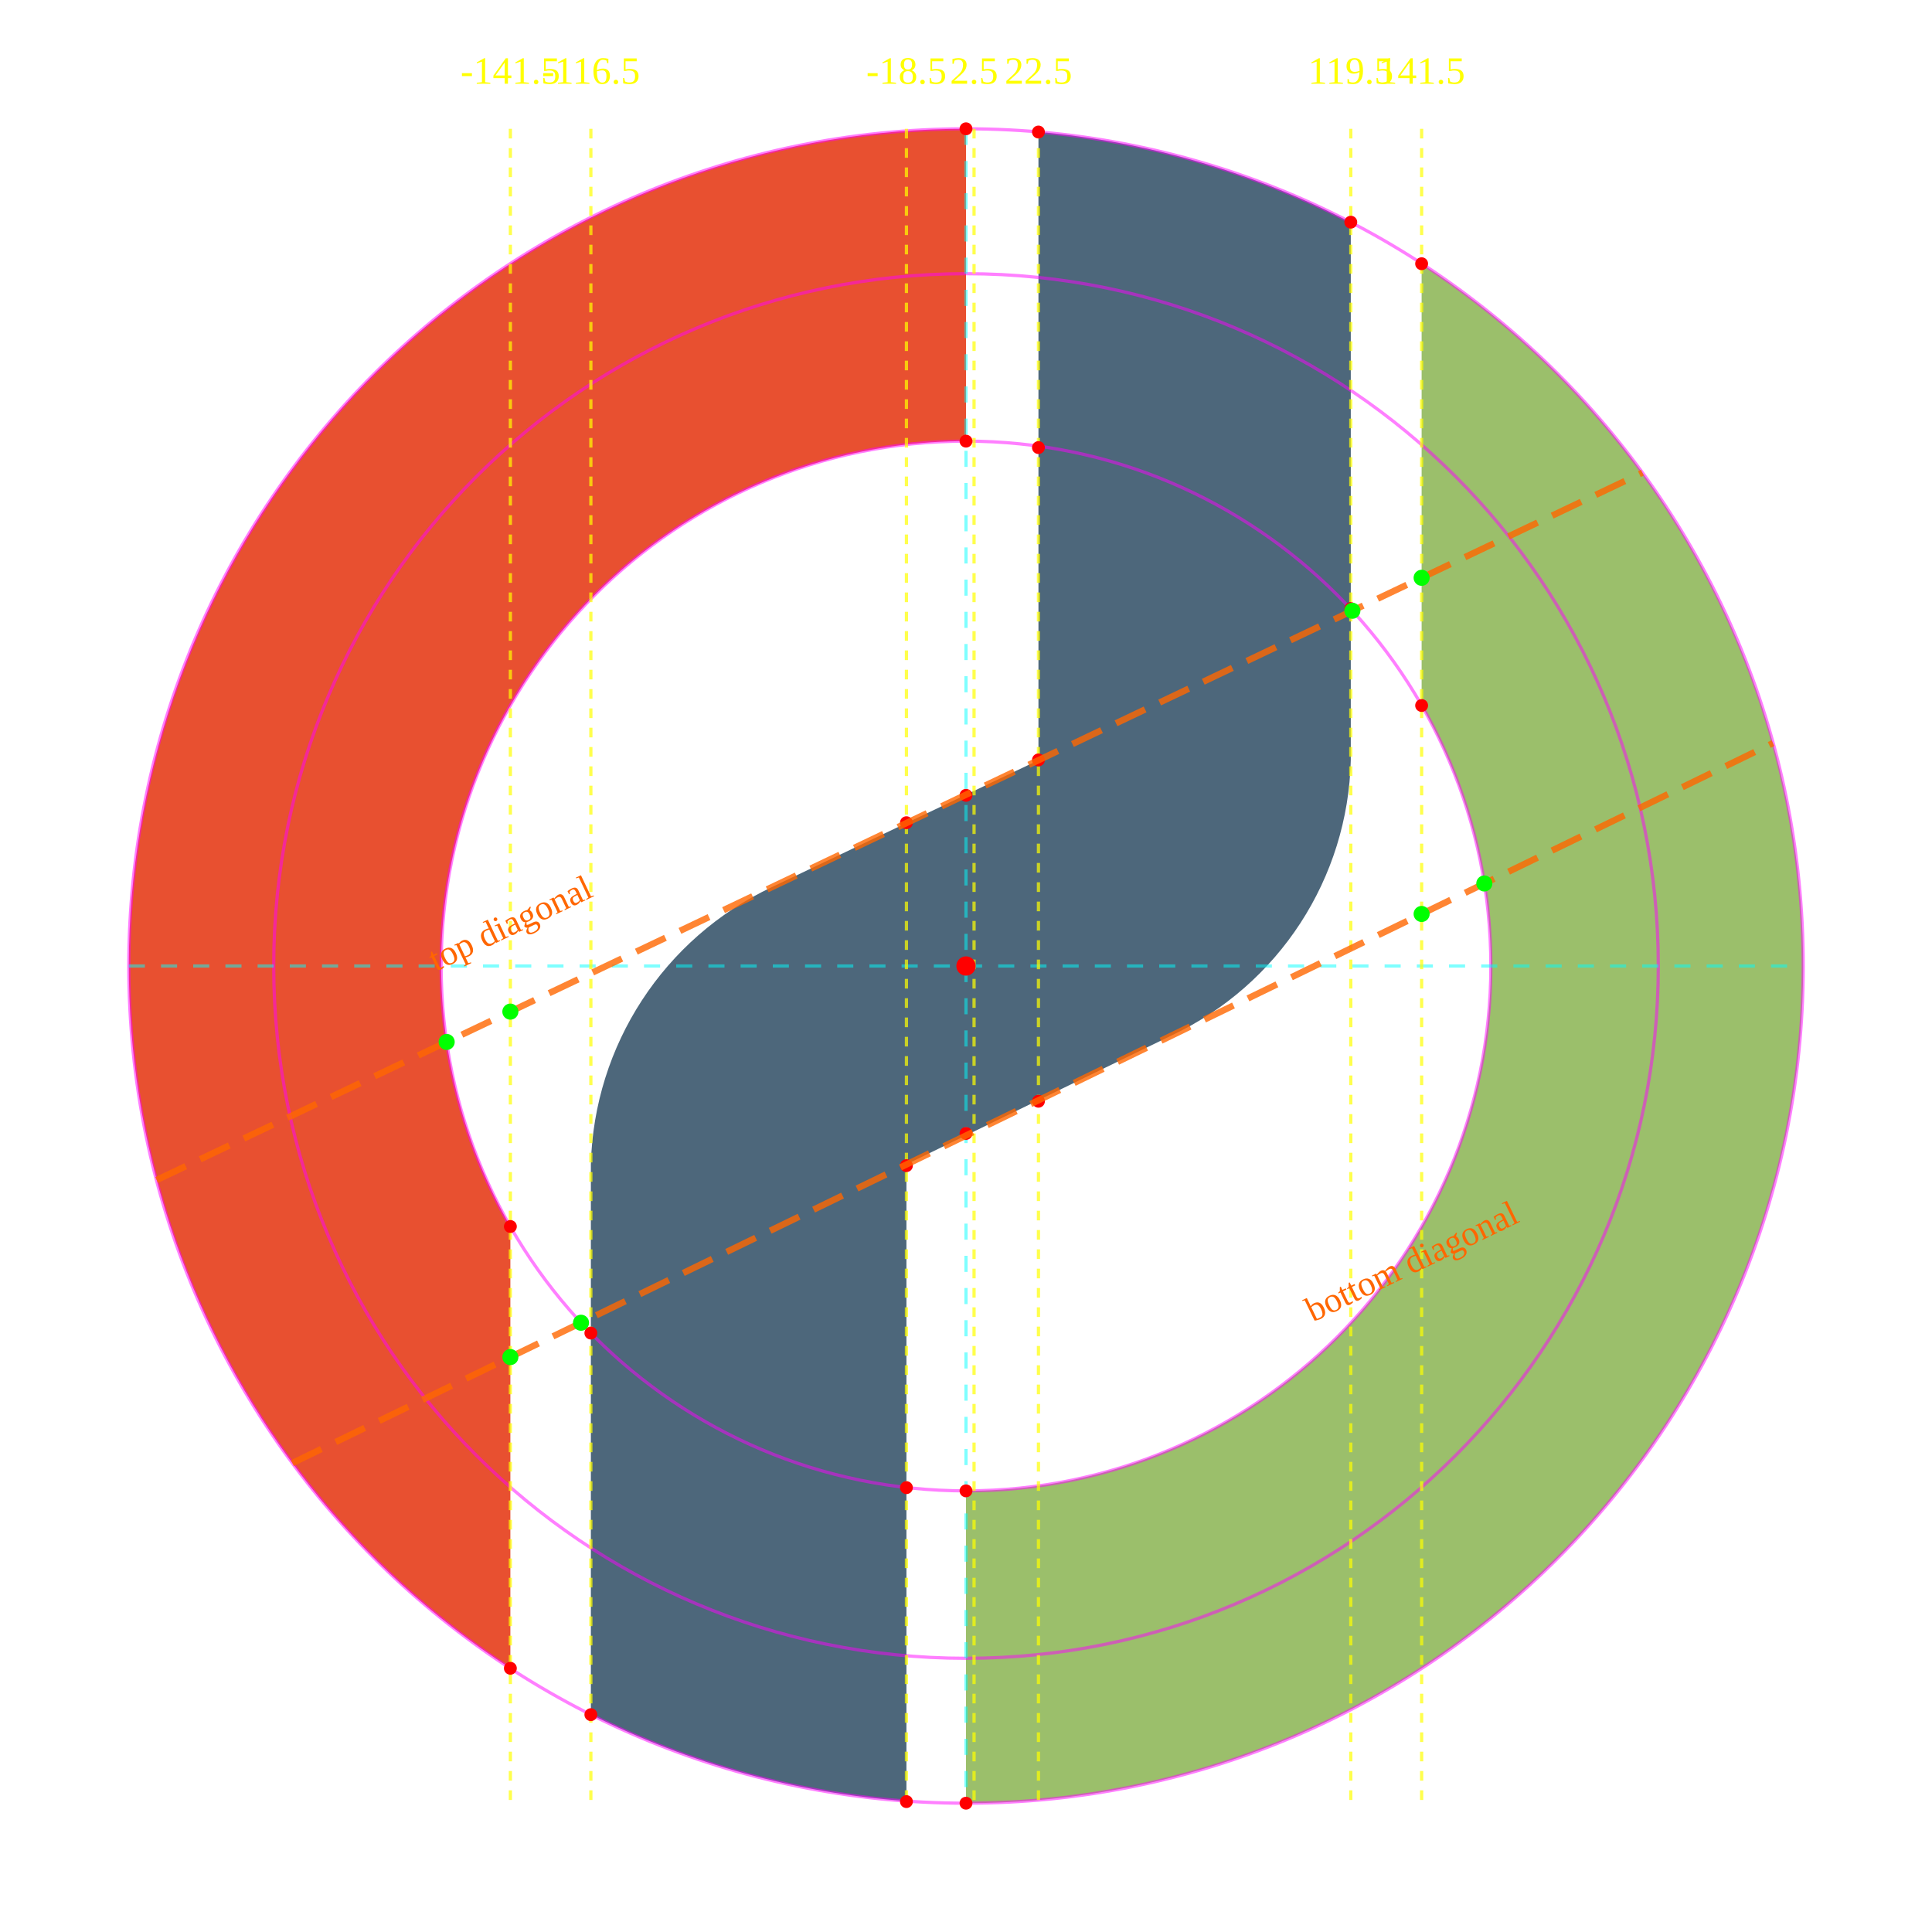
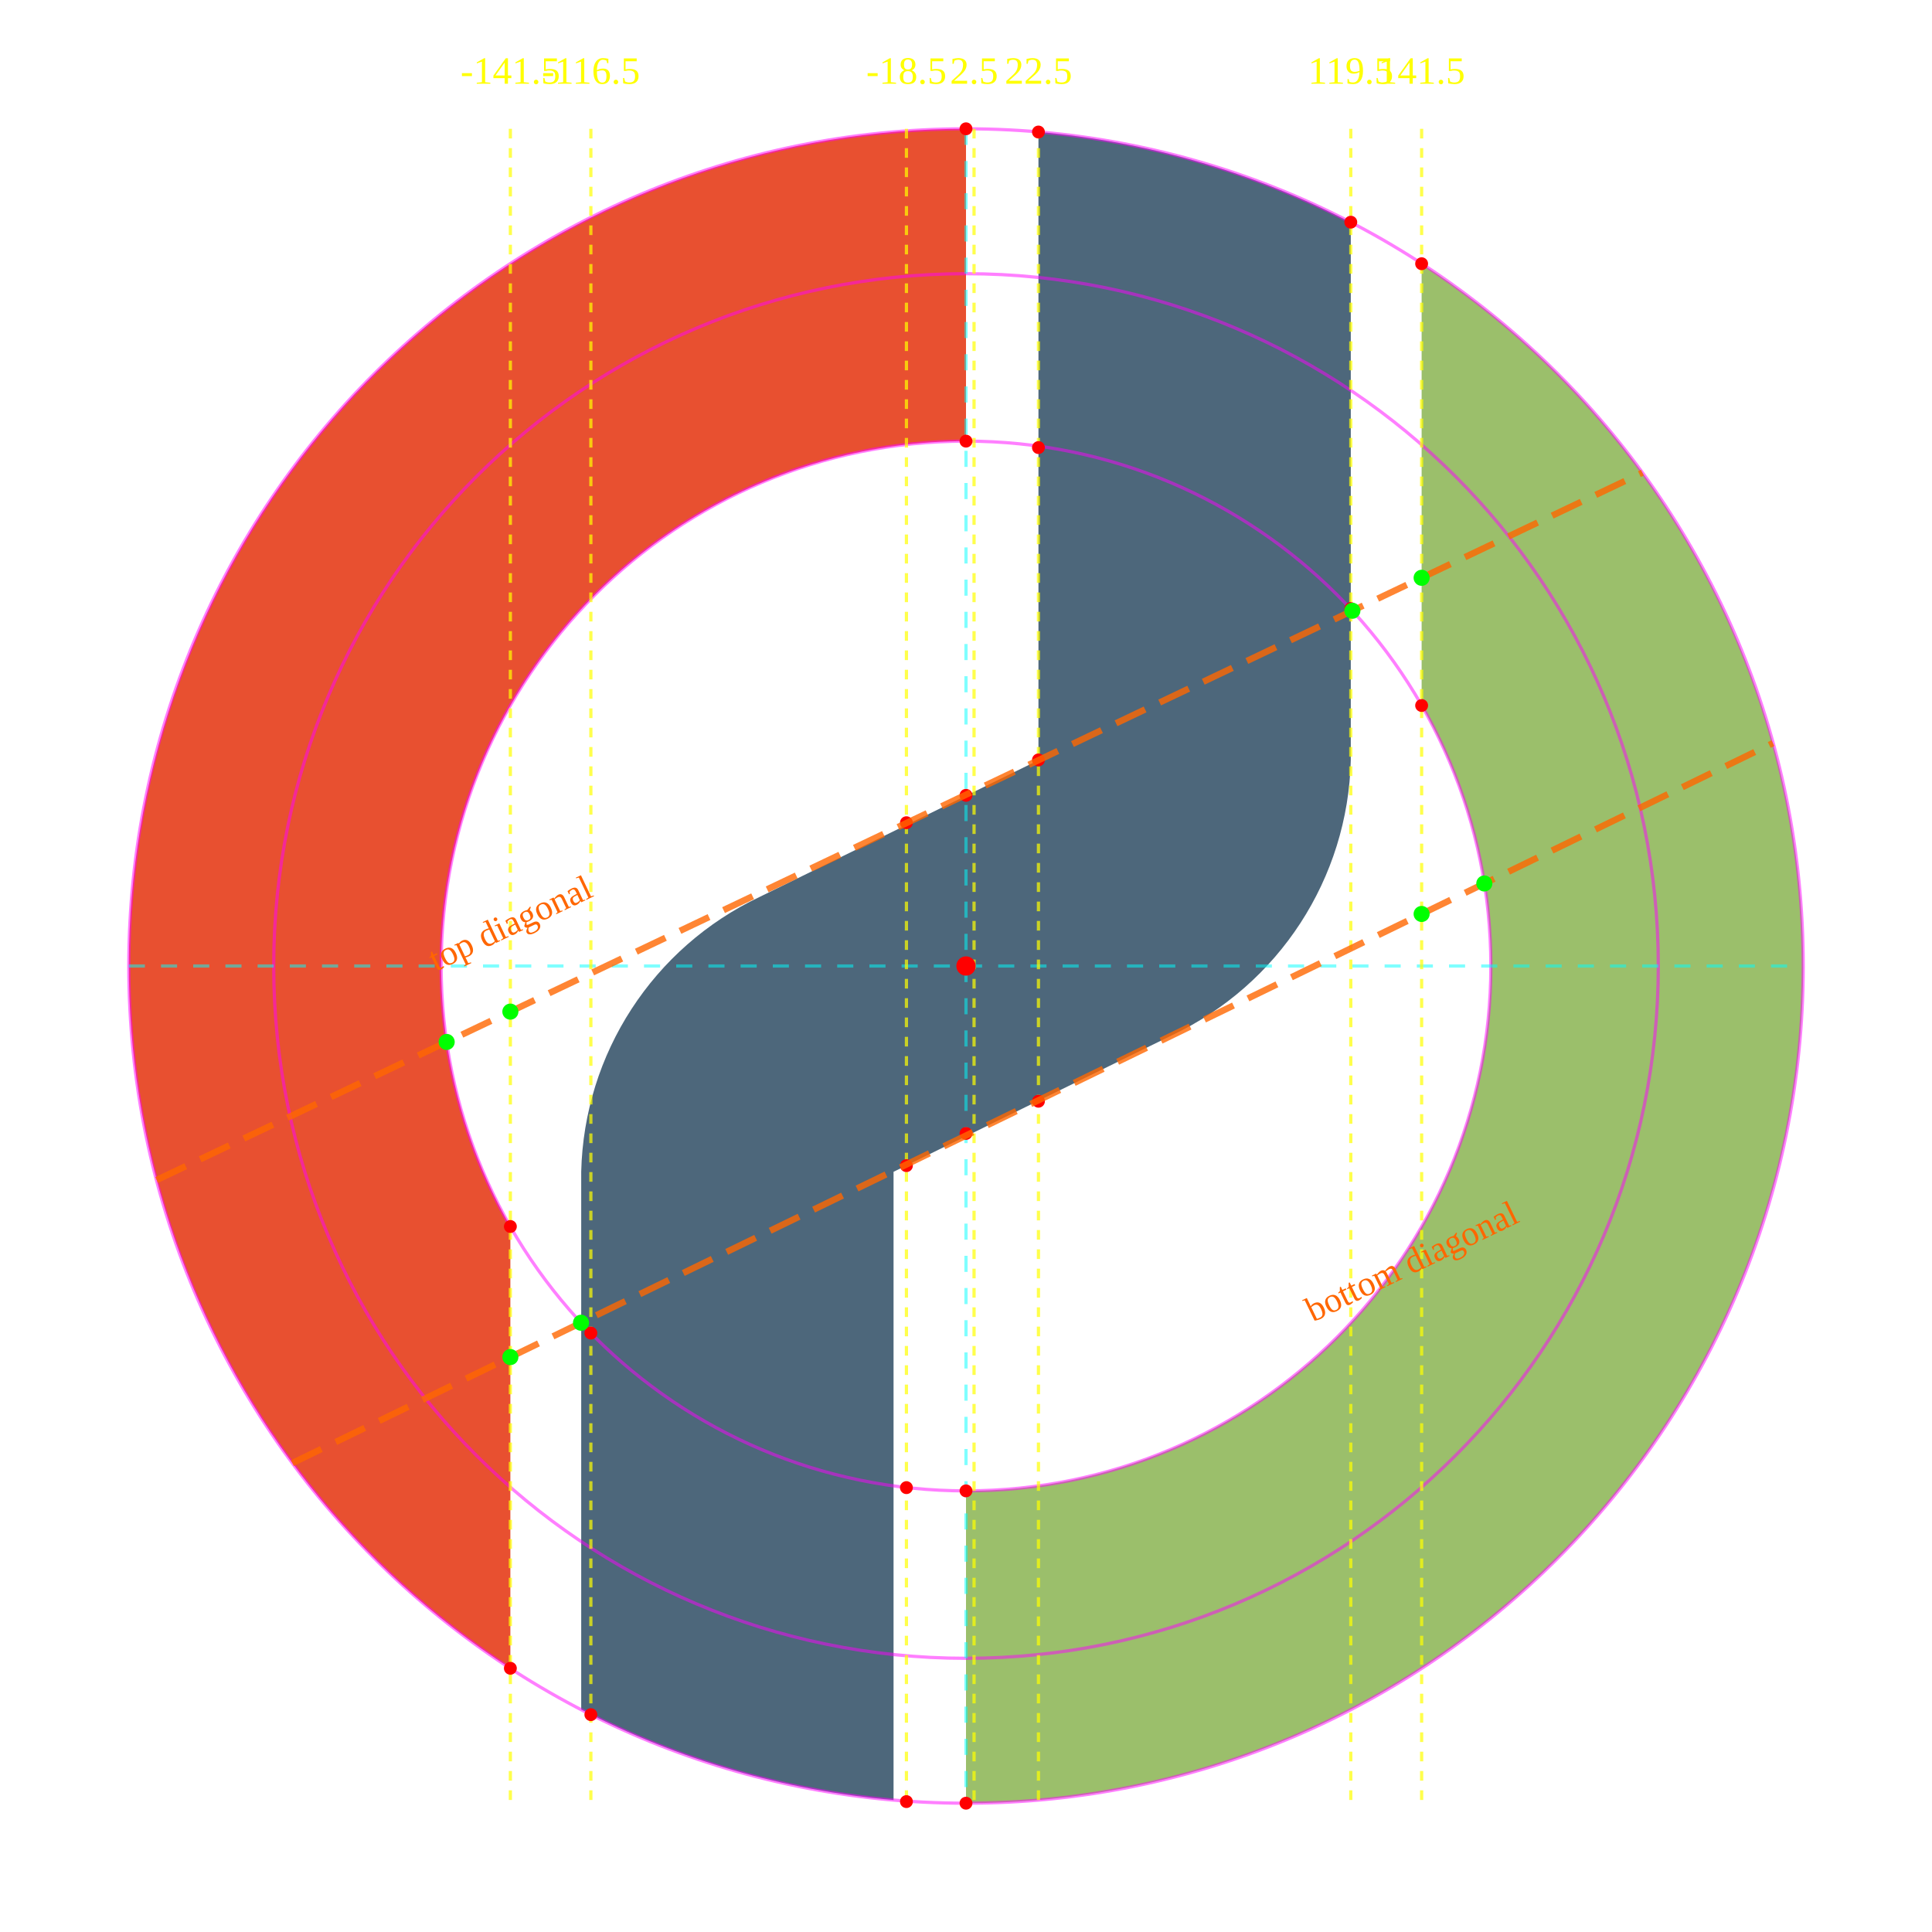
<svg xmlns="http://www.w3.org/2000/svg" viewBox="-300 -300 600 600">
  <defs>
    <style>
      .orange { fill: #E85030; }
      .green { fill: #9BBF6B; }
      .blue { fill: #4D677B; }
      .guide { stroke: #FF00FF; stroke-width: 1; fill: none; opacity: 0.5; }
      .guide-line { stroke: #00FFFF; stroke-width: 1; stroke-dasharray: 5,5; opacity: 0.5; }
      .guide-vertical { stroke: #FFFF00; stroke-width: 1; stroke-dasharray: 3,3; opacity: 0.7; }
      .guide-diagonal { stroke: #FF6600; stroke-width: 2; stroke-dasharray: 10,5; opacity: 0.8; }
      .guide-point { fill: #FF0000; }
      .diagonal-guide-point { fill: #FF0000; }
      .intersection-point { fill: #00FF00; }
      .reference-image { opacity: 0.3; }
      .pie-preview { fill: #4D677B; opacity: 0.7; stroke: #FF0000; stroke-width: 2; }
    </style>
  </defs>
  <path class="orange" d="     M 0 -260     L 0 -163     A 163 163 0 0 0 -141.5 80.9     L -141.5 218.1     A 260 260 0 0 1 0 -260     Z   " />
  <path class="green" d="     M 0 260     L 0 163     A 163 163 0 0 0 141.5 -80.9     L 141.5 -218.1     A 260 260 0 0 1 0 260     Z   " />
-   <path class="blue" d="     M 22.5 -259.02     A 260 260 0 0 1 119.5 -230.91     L 119.5 -63.91     A 97 97 0 0 1 64.01 21.49     L -18.5 61.59     L -18.5 259.34     A 260 260 0 0 1 -116.5 232.44     L -116.5 61.59     A 98 98 0 0 1 -60.33 -24.48     L 22.5 -63.91     Z   " />
+   <path class="blue" d="     M 22.5 -259.02     A 260 260 0 0 1 119.5 -230.91     L 119.5 -63.91     A 97 97 0 0 1 64.01 21.49     L -22.5 63.91     L -22.5 259.02     A 260 260 0 0 1 -119.5 230.91     L -119.5 63.91     A 97 97 0 0 1 -64.01 -21.49     L 22.5 -63.91     Z   " />
  <g id="guides">
    <circle class="guide" cx="0" cy="0" r="260" />
    <circle class="guide" cx="0" cy="0" r="163" />
    <circle class="guide" cx="0" cy="0" r="215" />
    <line class="guide-line" x1="-260" y1="0" x2="260" y2="0" />
    <line class="guide-line" x1="0" y1="-260" x2="0" y2="260" />
    <line class="guide-vertical" x1="-141.5" y1="-260" x2="-141.5" y2="260" />
    <text x="-141.5" y="-274" fill="#FFFF00" font-size="12" text-anchor="middle">-141.5</text>
    <line class="guide-vertical" x1="-116.5" y1="-260" x2="-116.5" y2="260" />
    <text x="-116.5" y="-274" fill="#FFFF00" font-size="12" text-anchor="middle">-116.5</text>
    <line class="guide-vertical" x1="-18.5" y1="-260" x2="-18.5" y2="260" />
    <text x="-18.5" y="-274" fill="#FFFF00" font-size="12" text-anchor="middle">-18.5</text>
    <line class="guide-vertical" x1="2.5" y1="-260" x2="2.5" y2="260" />
    <text x="2.5" y="-274" fill="#FFFF00" font-size="12" text-anchor="middle">2.5</text>
    <line class="guide-vertical" x1="22.5" y1="-260" x2="22.5" y2="260" />
    <text x="22.5" y="-274" fill="#FFFF00" font-size="12" text-anchor="middle">22.5</text>
    <line class="guide-vertical" x1="119.5" y1="-260" x2="119.5" y2="260" />
    <text x="119.5" y="-274" fill="#FFFF00" font-size="12" text-anchor="middle">119.5</text>
    <line class="guide-vertical" x1="141.5" y1="-260" x2="141.5" y2="260" />
    <text x="141.5" y="-274" fill="#FFFF00" font-size="12" text-anchor="middle">141.5</text>
    <circle class="guide-point" cx="0" cy="-260" r="2" />
    <circle class="guide-point" cx="0" cy="-163" r="2" />
    <circle class="guide-point" cx="0" cy="163" r="2" />
    <circle class="guide-point" cx="0" cy="260" r="2" />
    <circle class="guide-point" cx="0" cy="0" r="3" />
    <circle class="guide-point" cx="-141.5" cy="80.9" r="2" />
    <circle class="guide-point" cx="-141.5" cy="218.1" r="2" />
    <circle class="guide-point" cx="141.5" cy="-80.9" r="2" />
    <circle class="guide-point" cx="141.5" cy="-218.1" r="2" />
    <circle class="guide-point" cx="22.5" cy="-259" r="2" />
    <circle class="guide-point" cx="119.5" cy="-231" r="2" />
    <circle class="guide-point" cx="22.5" cy="-161" r="2" />
    <circle class="guide-point" cx="119.5" cy="-111" r="2" />
    <circle class="guide-point" cx="-18.5" cy="259.5" r="2" />
    <circle class="guide-point" cx="-116.5" cy="232.5" r="2" />
    <circle class="guide-point" cx="-18.5" cy="162" r="2" />
    <circle class="guide-point" cx="-116.5" cy="114" r="2" />
    <circle class="diagonal-guide-point" cx="-18.5" cy="-44.5" r="2" />
    <circle class="diagonal-guide-point" cx="0" cy="-53" r="2" />
    <circle class="diagonal-guide-point" cx="22.5" cy="-64" r="2" />
    <circle class="diagonal-guide-point" cx="-18.5" cy="62" r="2" />
    <circle class="diagonal-guide-point" cx="0" cy="52" r="2" />
    <circle class="diagonal-guide-point" cx="22.5" cy="42" r="2" />
    <line class="guide-diagonal" x1="-251.36" y1="66.47" x2="210.07" y2="-153.21" />
    <text x="-140" y="-10" fill="#FF6600" font-size="11" text-anchor="middle" transform="rotate(-25.5 -140 -10)">top diagonal</text>
    <line class="guide-diagonal" x1="-209.21" y1="154.38" x2="250.62" y2="-69.22" />
    <text x="140" y="95" fill="#FF6600" font-size="11" text-anchor="middle" transform="rotate(-25.9 140 95)">bottom diagonal</text>
    <circle class="intersection-point" cx="-161.28" cy="23.59" r="2.5" />
    <circle class="intersection-point" cx="119.99" cy="-110.32" r="2.5" />
    <circle class="intersection-point" cx="-119.56" cy="110.79" r="2.5" />
    <circle class="intersection-point" cx="160.97" cy="-25.63" r="2.5" />
    <circle class="intersection-point" cx="-141.5" cy="14.17" r="2.5" />
    <circle class="intersection-point" cx="-141.5" cy="121.45" r="2.5" />
    <circle class="intersection-point" cx="141.5" cy="-120.56" r="2.5" />
    <circle class="intersection-point" cx="141.5" cy="-16.16" r="2.5" />
  </g>
</svg>
